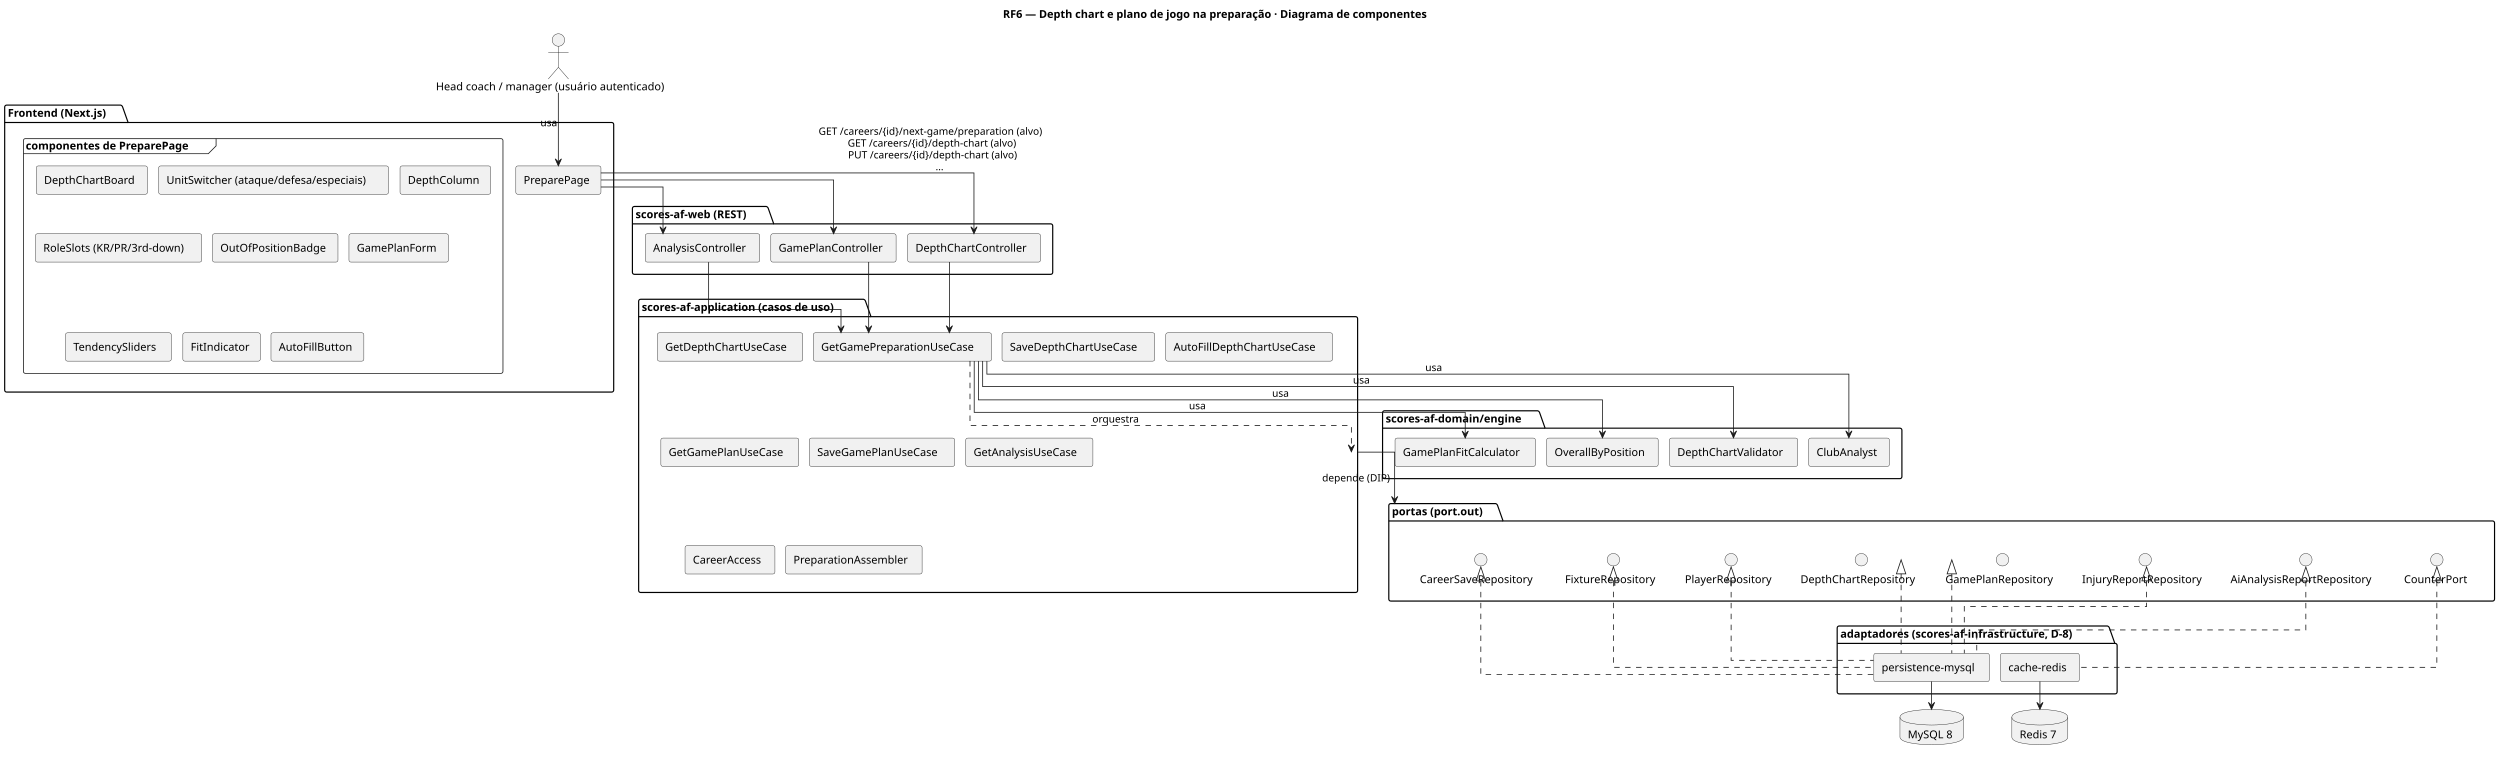
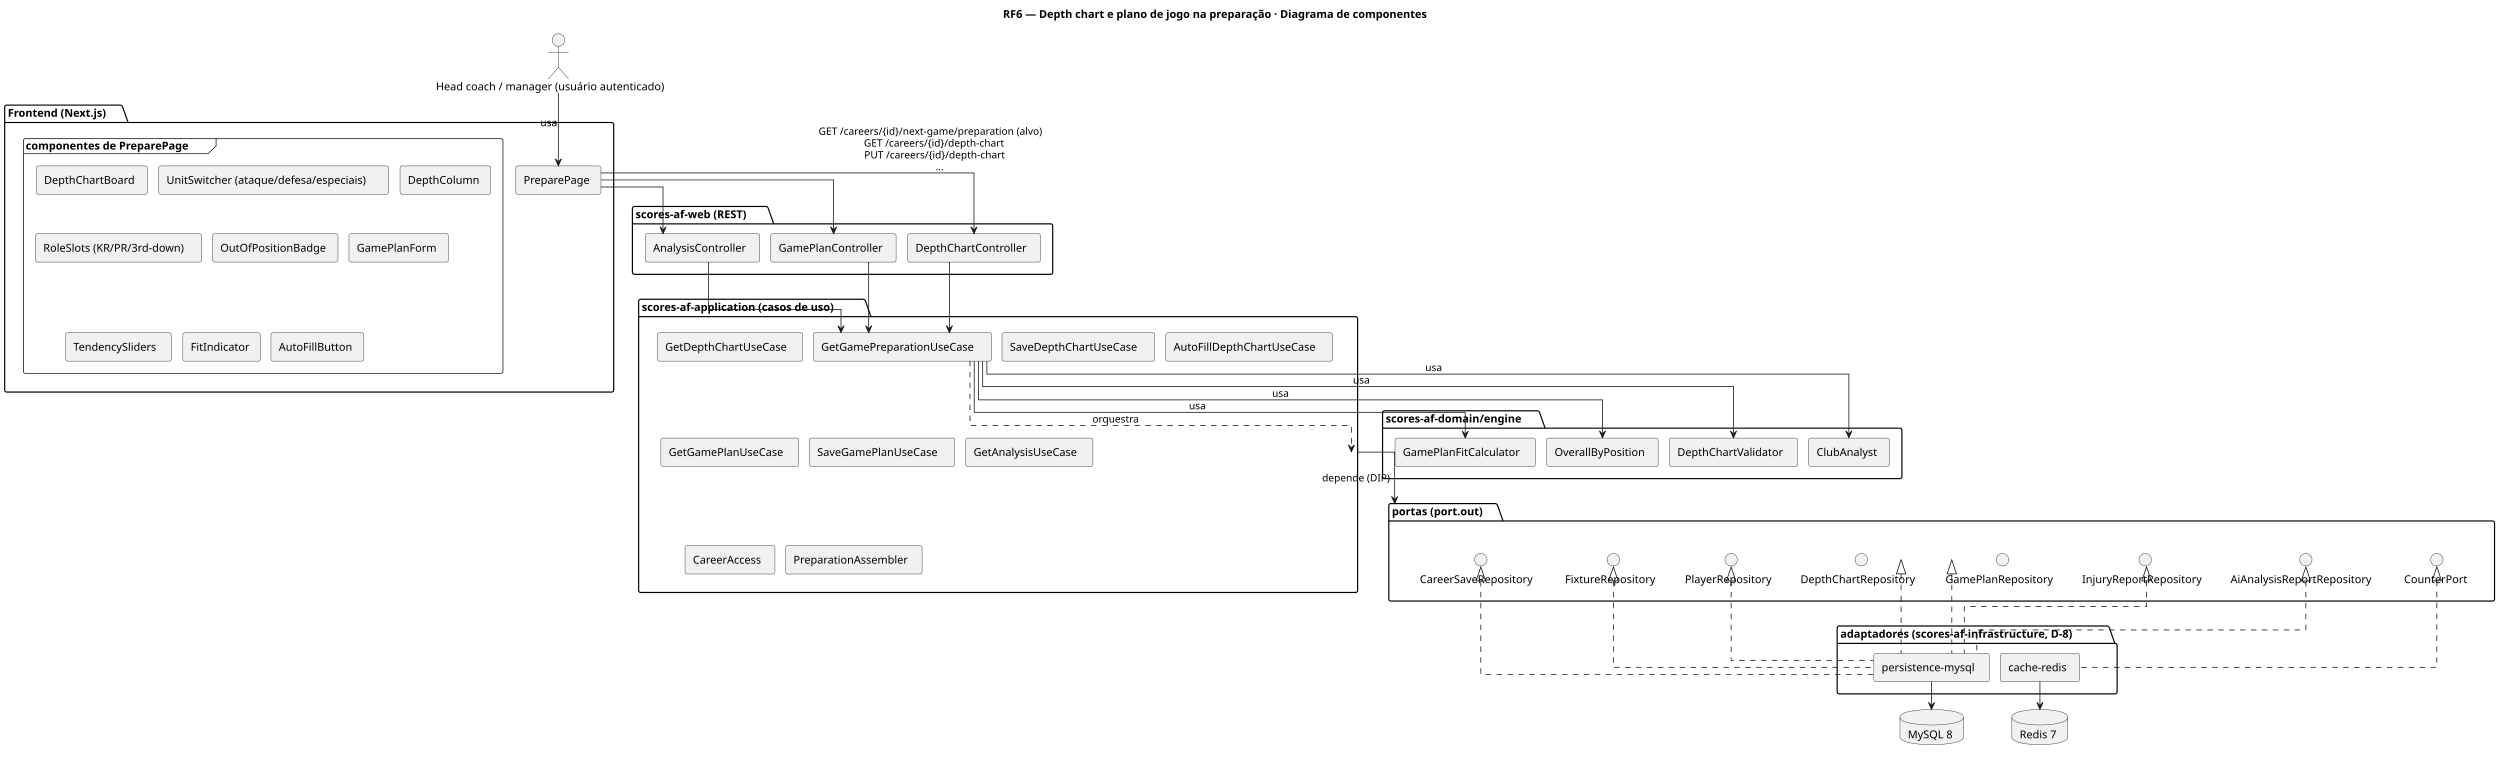
<svg xmlns="http://www.w3.org/2000/svg" contentStyleType="text/css" data-diagram-type="DESCRIPTION" height="972px" preserveAspectRatio="none" style="width:3206px;height:972px;background:#FFFFFF;" version="1.1" viewBox="0 0 3206 972" width="3206px" zoomAndPan="magnify">
  <defs />
  <g>
    <g class="title" data-source-line="1">
      <text fill="#000000" font-family="sans-serif" font-size="14" font-weight="bold" lengthAdjust="spacing" textLength="619.698" x="1286.151" y="22.995">RF6 — Depth chart e plano de jogo na preparação · Diagrama de componentes</text>
    </g>
    <g class="cluster" data-entity="pkg_fe" data-source-line="7" data-uid="ent0003" id="cluster_pkg_fe">
      <path d="M8.5,134.797 L154.784,134.797 A3.75,3.75 0 0 1 157.284,137.297 L164.284,157.094 L784.5,157.094 A2.5,2.5 0 0 1 787,159.594 L787,500.297 A2.5,2.5 0 0 1 784.5,502.797 L8.5,502.797 A2.5,2.5 0 0 1 6,500.297 L6,137.297 A2.5,2.5 0 0 1 8.5,134.797" fill="none" style="stroke:#000000;stroke-width:1.5;" />
      <line style="stroke:#000000;stroke-width:1.5;" x1="6" x2="164.284" y1="157.094" y2="157.094" />
      <text fill="#000000" font-family="sans-serif" font-size="14" font-weight="bold" lengthAdjust="spacing" textLength="145.284" x="10" y="149.792">Frontend (Next.js)</text>
    </g>
    <g class="cluster" data-entity="pkg_fe_sub" data-source-line="9" data-uid="ent0005" id="cluster_pkg_fe_sub">
      <rect fill="none" height="301" rx="2.5" ry="2.5" style="stroke:#181818;stroke-width:1;" width="615" x="30" y="177.797" />
      <path d="M277.111,177.797 L277.111,187.094 L267.111,197.094 L30,197.094" fill="none" style="stroke:#181818;stroke-width:1;" />
      <text fill="#000000" font-family="sans-serif" font-size="14" font-weight="bold" lengthAdjust="spacing" textLength="237.111" x="33" y="191.792">componentes de PreparePage</text>
    </g>
    <g class="cluster" data-entity="pkg_web" data-source-line="21" data-uid="ent0015" id="cluster_pkg_web">
      <path d="M813.5,264.797 L982.739,264.797 A3.75,3.75 0 0 1 985.239,267.297 L992.239,287.094 L1347.5,287.094 A2.5,2.5 0 0 1 1350,289.594 L1350,349.297 A2.5,2.5 0 0 1 1347.5,351.797 L813.5,351.797 A2.5,2.5 0 0 1 811,349.297 L811,267.297 A2.5,2.5 0 0 1 813.5,264.797" fill="none" style="stroke:#000000;stroke-width:1.5;" />
      <line style="stroke:#000000;stroke-width:1.5;" x1="811" x2="992.239" y1="287.094" y2="287.094" />
      <text fill="#000000" font-family="sans-serif" font-size="14" font-weight="bold" lengthAdjust="spacing" textLength="168.239" x="815" y="279.792">scores-af-web (REST)</text>
    </g>
    <g class="cluster" data-entity="pkg_app" data-source-line="26" data-uid="ent0019" id="cluster_pkg_app">
      <path d="M821.5,383.797 L1107.436,383.797 A3.75,3.75 0 0 1 1109.936,386.297 L1116.936,406.094 L1738.5,406.094 A2.5,2.5 0 0 1 1741,408.594 L1741,757.297 A2.5,2.5 0 0 1 1738.5,759.797 L821.5,759.797 A2.5,2.5 0 0 1 819,757.297 L819,386.297 A2.5,2.5 0 0 1 821.5,383.797" fill="none" style="stroke:#000000;stroke-width:1.5;" />
      <line style="stroke:#000000;stroke-width:1.5;" x1="819" x2="1116.936" y1="406.094" y2="406.094" />
      <text fill="#000000" font-family="sans-serif" font-size="14" font-weight="bold" lengthAdjust="spacing" textLength="284.935" x="823" y="398.792">scores-af-application (casos de uso)</text>
    </g>
    <g class="cluster" data-entity="pkg_eng" data-source-line="37" data-uid="ent0029" id="cluster_pkg_eng">
      <path d="M1775.5,526.797 L1971.939,526.797 A3.75,3.75 0 0 1 1974.439,529.297 L1981.439,549.094 L2436.5,549.094 A2.5,2.5 0 0 1 2439,551.594 L2439,611.297 A2.5,2.5 0 0 1 2436.5,613.797 L1775.5,613.797 A2.5,2.5 0 0 1 1773,611.297 L1773,529.297 A2.5,2.5 0 0 1 1775.5,526.797" fill="none" style="stroke:#000000;stroke-width:1.5;" />
      <line style="stroke:#000000;stroke-width:1.5;" x1="1773" x2="1981.439" y1="549.094" y2="549.094" />
      <text fill="#000000" font-family="sans-serif" font-size="14" font-weight="bold" lengthAdjust="spacing" textLength="195.44" x="1777" y="541.792">scores-af-domain/engine</text>
    </g>
    <g class="cluster" data-entity="pkg_ports" data-source-line="43" data-uid="ent0034" id="cluster_pkg_ports">
      <path d="M1783.5,645.797 L1918.02,645.797 A3.75,3.75 0 0 1 1920.52,648.297 L1927.52,668.094 L3196.5,668.094 A2.5,2.5 0 0 1 3199,670.594 L3199,768.297 A2.5,2.5 0 0 1 3196.5,770.797 L1783.5,770.797 A2.5,2.5 0 0 1 1781,768.297 L1781,648.297 A2.5,2.5 0 0 1 1783.5,645.797" fill="none" style="stroke:#000000;stroke-width:1.5;" />
      <line style="stroke:#000000;stroke-width:1.5;" x1="1781" x2="1927.52" y1="668.094" y2="668.094" />
      <text fill="#000000" font-family="sans-serif" font-size="14" font-weight="bold" lengthAdjust="spacing" textLength="133.519" x="1785" y="660.792">portas (port.out)</text>
    </g>
    <g class="cluster" data-entity="pkg_ad" data-source-line="53" data-uid="ent0043" id="cluster_pkg_ad">
      <path d="M2358.5,802.797 L2702.589,802.797 A3.75,3.75 0 0 1 2705.089,805.297 L2712.089,825.094 L2712.5,825.094 A2.5,2.5 0 0 1 2715,827.594 L2715,887.297 A2.5,2.5 0 0 1 2712.5,889.797 L2358.5,889.797 A2.5,2.5 0 0 1 2356,887.297 L2356,805.297 A2.5,2.5 0 0 1 2358.5,802.797" fill="none" style="stroke:#000000;stroke-width:1.5;" />
      <line style="stroke:#000000;stroke-width:1.5;" x1="2356" x2="2712.089" y1="825.094" y2="825.094" />
      <text fill="#000000" font-family="sans-serif" font-size="14" font-weight="bold" lengthAdjust="spacing" textLength="343.089" x="2360" y="817.792">adaptadores (scores-af-infrastructure, D-8)</text>
    </g>
    <g class="entity" data-entity="c2" data-source-line="8" data-uid="ent0004" id="entity_c2">
      <rect fill="#F1F1F1" height="36.297" rx="2.5" ry="2.5" style="stroke:#181818;stroke-width:0.5;" width="109.168" x="661.5" y="212.797" />
      <text fill="#000000" font-family="sans-serif" font-size="14" lengthAdjust="spacing" textLength="89.168" x="671.5" y="235.792">PreparePage</text>
    </g>
    <g class="entity" data-entity="c3" data-source-line="10" data-uid="ent0006" id="entity_c3">
      <rect fill="#F1F1F1" height="36.297" rx="2.5" ry="2.5" style="stroke:#181818;stroke-width:0.5;" width="142.507" x="46.5" y="212.797" />
      <text fill="#000000" font-family="sans-serif" font-size="14" lengthAdjust="spacing" textLength="122.507" x="56.5" y="235.792">DepthChartBoard</text>
    </g>
    <g class="entity" data-entity="c4" data-source-line="11" data-uid="ent0007" id="entity_c4">
      <rect fill="#F1F1F1" height="36.297" rx="2.5" ry="2.5" style="stroke:#181818;stroke-width:0.5;" width="294.654" x="203.5" y="212.797" />
      <text fill="#000000" font-family="sans-serif" font-size="14" lengthAdjust="spacing" textLength="274.654" x="213.5" y="235.792">UnitSwitcher (ataque/defesa/especiais)</text>
    </g>
    <g class="entity" data-entity="c5" data-source-line="12" data-uid="ent0008" id="entity_c5">
      <rect fill="#F1F1F1" height="36.297" rx="2.5" ry="2.5" style="stroke:#181818;stroke-width:0.5;" width="116.257" x="513" y="212.797" />
      <text fill="#000000" font-family="sans-serif" font-size="14" lengthAdjust="spacing" textLength="96.257" x="523" y="235.792">DepthColumn</text>
    </g>
    <g class="entity" data-entity="c6" data-source-line="13" data-uid="ent0009" id="entity_c6">
      <rect fill="#F1F1F1" height="36.297" rx="2.5" ry="2.5" style="stroke:#181818;stroke-width:0.5;" width="213.184" x="45.5" y="299.797" />
      <text fill="#000000" font-family="sans-serif" font-size="14" lengthAdjust="spacing" textLength="193.184" x="55.5" y="322.792">RoleSlots (KR/PR/3rd-down)</text>
    </g>
    <g class="entity" data-entity="c7" data-source-line="14" data-uid="ent0010" id="entity_c7">
      <rect fill="#F1F1F1" height="36.297" rx="2.5" ry="2.5" style="stroke:#181818;stroke-width:0.5;" width="160.909" x="272.5" y="299.797" />
      <text fill="#000000" font-family="sans-serif" font-size="14" lengthAdjust="spacing" textLength="140.909" x="282.5" y="322.792">OutOfPositionBadge</text>
    </g>
    <g class="entity" data-entity="c8" data-source-line="15" data-uid="ent0011" id="entity_c8">
      <rect fill="#F1F1F1" height="36.297" rx="2.5" ry="2.5" style="stroke:#181818;stroke-width:0.5;" width="127.475" x="447.5" y="299.797" />
      <text fill="#000000" font-family="sans-serif" font-size="14" lengthAdjust="spacing" textLength="107.475" x="457.5" y="322.792">GamePlanForm</text>
    </g>
    <g class="entity" data-entity="c9" data-source-line="16" data-uid="ent0012" id="entity_c9">
      <rect fill="#F1F1F1" height="36.297" rx="2.5" ry="2.5" style="stroke:#181818;stroke-width:0.5;" width="135.609" x="84" y="426.797" />
      <text fill="#000000" font-family="sans-serif" font-size="14" lengthAdjust="spacing" textLength="115.609" x="94" y="449.792">TendencySliders</text>
    </g>
    <g class="entity" data-entity="c10" data-source-line="17" data-uid="ent0013" id="entity_c10">
      <rect fill="#F1F1F1" height="36.297" rx="2.5" ry="2.5" style="stroke:#181818;stroke-width:0.5;" width="99.297" x="234.5" y="426.797" />
      <text fill="#000000" font-family="sans-serif" font-size="14" lengthAdjust="spacing" textLength="79.297" x="244.5" y="449.792">FitIndicator</text>
    </g>
    <g class="entity" data-entity="c11" data-source-line="18" data-uid="ent0014" id="entity_c11">
      <rect fill="#F1F1F1" height="36.297" rx="2.5" ry="2.5" style="stroke:#181818;stroke-width:0.5;" width="119.121" x="347.5" y="426.797" />
      <text fill="#000000" font-family="sans-serif" font-size="14" lengthAdjust="spacing" textLength="99.121" x="357.5" y="449.792">AutoFillButton</text>
    </g>
    <g class="entity" data-entity="c12" data-source-line="22" data-uid="ent0016" id="entity_c12">
      <rect fill="#F1F1F1" height="36.297" rx="2.5" ry="2.5" style="stroke:#181818;stroke-width:0.5;" width="170.288" x="1164" y="299.797" />
      <text fill="#000000" font-family="sans-serif" font-size="14" lengthAdjust="spacing" textLength="150.288" x="1174" y="322.792">DepthChartController</text>
    </g>
    <g class="entity" data-entity="c13" data-source-line="23" data-uid="ent0017" id="entity_c13">
      <rect fill="#F1F1F1" height="36.297" rx="2.5" ry="2.5" style="stroke:#181818;stroke-width:0.5;" width="160.636" x="988.5" y="299.797" />
      <text fill="#000000" font-family="sans-serif" font-size="14" lengthAdjust="spacing" textLength="140.636" x="998.5" y="322.792">GamePlanController</text>
    </g>
    <g class="entity" data-entity="c14" data-source-line="24" data-uid="ent0018" id="entity_c14">
      <rect fill="#F1F1F1" height="36.297" rx="2.5" ry="2.5" style="stroke:#181818;stroke-width:0.5;" width="146.855" x="827.5" y="299.797" />
      <text fill="#000000" font-family="sans-serif" font-size="14" lengthAdjust="spacing" textLength="126.855" x="837.5" y="322.792">AnalysisController</text>
    </g>
    <g class="entity" data-entity="c15" data-source-line="27" data-uid="ent0020" id="entity_c15">
      <rect fill="#F1F1F1" height="36.297" rx="2.5" ry="2.5" style="stroke:#181818;stroke-width:0.5;" width="228.476" x="1043" y="426.797" />
      <text fill="#000000" font-family="sans-serif" font-size="14" lengthAdjust="spacing" textLength="208.476" x="1053" y="449.792">GetGamePreparationUseCase</text>
    </g>
    <g class="entity" data-entity="c16" data-source-line="28" data-uid="ent0021" id="entity_c16">
      <rect fill="#F1F1F1" height="36.297" rx="2.5" ry="2.5" style="stroke:#181818;stroke-width:0.5;" width="186.482" x="843" y="426.797" />
      <text fill="#000000" font-family="sans-serif" font-size="14" lengthAdjust="spacing" textLength="166.482" x="853" y="449.792">GetDepthChartUseCase</text>
    </g>
    <g class="entity" data-entity="c17" data-source-line="29" data-uid="ent0022" id="entity_c17">
      <rect fill="#F1F1F1" height="36.297" rx="2.5" ry="2.5" style="stroke:#181818;stroke-width:0.5;" width="195.895" x="1285" y="426.797" />
      <text fill="#000000" font-family="sans-serif" font-size="14" lengthAdjust="spacing" textLength="175.895" x="1295" y="449.792">SaveDepthChartUseCase</text>
    </g>
    <g class="entity" data-entity="c18" data-source-line="30" data-uid="ent0023" id="entity_c18">
      <rect fill="#F1F1F1" height="36.297" rx="2.5" ry="2.5" style="stroke:#181818;stroke-width:0.5;" width="213.758" x="1495" y="426.797" />
      <text fill="#000000" font-family="sans-serif" font-size="14" lengthAdjust="spacing" textLength="193.758" x="1505" y="449.792">AutoFillDepthChartUseCase</text>
    </g>
    <g class="entity" data-entity="c19" data-source-line="31" data-uid="ent0024" id="entity_c19">
      <rect fill="#F1F1F1" height="36.297" rx="2.5" ry="2.5" style="stroke:#181818;stroke-width:0.5;" width="176.83" x="847.5" y="561.797" />
      <text fill="#000000" font-family="sans-serif" font-size="14" lengthAdjust="spacing" textLength="156.83" x="857.5" y="584.792">GetGamePlanUseCase</text>
    </g>
    <g class="entity" data-entity="c20" data-source-line="32" data-uid="ent0025" id="entity_c20">
      <rect fill="#F1F1F1" height="36.297" rx="2.5" ry="2.5" style="stroke:#181818;stroke-width:0.5;" width="186.243" x="1038" y="561.797" />
      <text fill="#000000" font-family="sans-serif" font-size="14" lengthAdjust="spacing" textLength="166.243" x="1048" y="584.792">SaveGamePlanUseCase</text>
    </g>
    <g class="entity" data-entity="c21" data-source-line="33" data-uid="ent0026" id="entity_c21">
      <rect fill="#F1F1F1" height="36.297" rx="2.5" ry="2.5" style="stroke:#181818;stroke-width:0.5;" width="163.049" x="1238.5" y="561.797" />
      <text fill="#000000" font-family="sans-serif" font-size="14" lengthAdjust="spacing" textLength="143.049" x="1248.5" y="584.792">GetAnalysisUseCase</text>
    </g>
    <g class="entity" data-entity="c22" data-source-line="34" data-uid="ent0027" id="entity_c22">
      <rect fill="#F1F1F1" height="36.297" rx="2.5" ry="2.5" style="stroke:#181818;stroke-width:0.5;" width="115.266" x="878.5" y="699.797" />
      <text fill="#000000" font-family="sans-serif" font-size="14" lengthAdjust="spacing" textLength="95.266" x="888.5" y="722.792">CareerAccess</text>
    </g>
    <g class="entity" data-entity="c23" data-source-line="35" data-uid="ent0028" id="entity_c23">
      <rect fill="#F1F1F1" height="36.297" rx="2.5" ry="2.5" style="stroke:#181818;stroke-width:0.5;" width="174.991" x="1007.5" y="699.797" />
      <text fill="#000000" font-family="sans-serif" font-size="14" lengthAdjust="spacing" textLength="154.991" x="1017.5" y="722.792">PreparationAssembler</text>
    </g>
    <g class="entity" data-entity="c24" data-source-line="38" data-uid="ent0030" id="entity_c24">
      <rect fill="#F1F1F1" height="36.297" rx="2.5" ry="2.5" style="stroke:#181818;stroke-width:0.5;" width="103.412" x="2319.5" y="561.797" />
      <text fill="#000000" font-family="sans-serif" font-size="14" lengthAdjust="spacing" textLength="83.412" x="2329.5" y="584.792">ClubAnalyst</text>
    </g>
    <g class="entity" data-entity="c25" data-source-line="39" data-uid="ent0031" id="entity_c25">
      <rect fill="#F1F1F1" height="36.297" rx="2.5" ry="2.5" style="stroke:#181818;stroke-width:0.5;" width="164.327" x="2141" y="561.797" />
      <text fill="#000000" font-family="sans-serif" font-size="14" lengthAdjust="spacing" textLength="144.327" x="2151" y="584.792">DepthChartValidator</text>
    </g>
    <g class="entity" data-entity="c26" data-source-line="40" data-uid="ent0032" id="entity_c26">
      <rect fill="#F1F1F1" height="36.297" rx="2.5" ry="2.5" style="stroke:#181818;stroke-width:0.5;" width="142.931" x="1983.5" y="561.797" />
      <text fill="#000000" font-family="sans-serif" font-size="14" lengthAdjust="spacing" textLength="122.931" x="1993.5" y="584.792">OverallByPosition</text>
    </g>
    <g class="entity" data-entity="c27" data-source-line="41" data-uid="ent0033" id="entity_c27">
      <rect fill="#F1F1F1" height="36.297" rx="2.5" ry="2.5" style="stroke:#181818;stroke-width:0.5;" width="179.988" x="1789" y="561.797" />
      <text fill="#000000" font-family="sans-serif" font-size="14" lengthAdjust="spacing" textLength="159.988" x="1799" y="584.792">GamePlanFitCalculator</text>
    </g>
    <g class="entity" data-entity="c28" data-source-line="44" data-uid="ent0035" id="entity_c28">
      <ellipse cx="1899" cy="717.797" fill="#F1F1F1" rx="8" ry="8" style="stroke:#181818;stroke-width:0.5;" />
      <text fill="#000000" font-family="sans-serif" font-size="14" lengthAdjust="spacing" textLength="156.529" x="1820.735" y="747.792">CareerSaveRepository</text>
    </g>
    <g class="entity" data-entity="c29" data-source-line="45" data-uid="ent0036" id="entity_c29">
      <ellipse cx="2069" cy="717.797" fill="#F1F1F1" rx="8" ry="8" style="stroke:#181818;stroke-width:0.5;" />
      <text fill="#000000" font-family="sans-serif" font-size="14" lengthAdjust="spacing" textLength="124.031" x="2006.984" y="747.792">FixtureRepository</text>
    </g>
    <g class="entity" data-entity="c30" data-source-line="46" data-uid="ent0037" id="entity_c30">
      <ellipse cx="2220" cy="717.797" fill="#F1F1F1" rx="8" ry="8" style="stroke:#181818;stroke-width:0.5;" />
      <text fill="#000000" font-family="sans-serif" font-size="14" lengthAdjust="spacing" textLength="118.638" x="2160.681" y="747.792">PlayerRepository</text>
    </g>
    <g class="entity" data-entity="c31" data-source-line="47" data-uid="ent0038" id="entity_c31">
      <ellipse cx="2387" cy="717.797" fill="#F1F1F1" rx="8" ry="8" style="stroke:#181818;stroke-width:0.5;" />
      <text fill="#000000" font-family="sans-serif" font-size="14" lengthAdjust="spacing" textLength="156.188" x="2308.906" y="747.792">DepthChartRepository</text>
    </g>
    <g class="entity" data-entity="c32" data-source-line="48" data-uid="ent0039" id="entity_c32">
      <ellipse cx="2568" cy="717.797" fill="#F1F1F1" rx="8" ry="8" style="stroke:#181818;stroke-width:0.5;" />
      <text fill="#000000" font-family="sans-serif" font-size="14" lengthAdjust="spacing" textLength="146.535" x="2494.732" y="747.792">GamePlanRepository</text>
    </g>
    <g class="entity" data-entity="c33" data-source-line="49" data-uid="ent0040" id="entity_c33">
      <ellipse cx="2751" cy="717.797" fill="#F1F1F1" rx="8" ry="8" style="stroke:#181818;stroke-width:0.5;" />
      <text fill="#000000" font-family="sans-serif" font-size="14" lengthAdjust="spacing" textLength="161.916" x="2670.042" y="747.792">InjuryReportRepository</text>
    </g>
    <g class="entity" data-entity="c34" data-source-line="50" data-uid="ent0041" id="entity_c34">
      <ellipse cx="2957" cy="717.797" fill="#F1F1F1" rx="8" ry="8" style="stroke:#181818;stroke-width:0.5;" />
      <text fill="#000000" font-family="sans-serif" font-size="14" lengthAdjust="spacing" textLength="193.259" x="2860.371" y="747.792">AiAnalysisReportRepository</text>
    </g>
    <g class="entity" data-entity="c35" data-source-line="51" data-uid="ent0042" id="entity_c35">
      <ellipse cx="3125" cy="717.797" fill="#F1F1F1" rx="8" ry="8" style="stroke:#181818;stroke-width:0.5;" />
      <text fill="#000000" font-family="sans-serif" font-size="14" lengthAdjust="spacing" textLength="84.198" x="3082.901" y="747.792">CounterPort</text>
    </g>
    <g class="entity" data-entity="c36" data-source-line="54" data-uid="ent0044" id="entity_c36">
      <rect fill="#F1F1F1" height="36.297" rx="2.5" ry="2.5" style="stroke:#181818;stroke-width:0.5;" width="148.065" x="2403" y="837.797" />
      <text fill="#000000" font-family="sans-serif" font-size="14" lengthAdjust="spacing" textLength="128.065" x="2413" y="860.792">persistence-mysql</text>
    </g>
    <g class="entity" data-entity="c37" data-source-line="55" data-uid="ent0045" id="entity_c37">
      <rect fill="#F1F1F1" height="36.297" rx="2.5" ry="2.5" style="stroke:#181818;stroke-width:0.5;" width="100.951" x="2565.5" y="837.797" />
      <text fill="#000000" font-family="sans-serif" font-size="14" lengthAdjust="spacing" textLength="80.951" x="2575.5" y="860.792">cache-redis</text>
    </g>
    <g class="entity" data-entity="c1" data-source-line="6" data-uid="ent0002" id="entity_c1">
      <ellipse cx="716.1" cy="51.297" fill="#F1F1F1" rx="8" ry="8" style="stroke:#181818;stroke-width:0.5;" />
      <path d="M716.1,59.297 L716.1,86.297 M703.1,67.297 L729.1,67.297 M716.1,86.297 L703.1,101.297 M716.1,86.297 L729.1,101.297" fill="none" style="stroke:#181818;stroke-width:0.5;" />
      <text fill="#000000" font-family="sans-serif" font-size="14" lengthAdjust="spacing" textLength="314.2" x="559" y="115.792">Head coach / manager (usuário autenticado)</text>
    </g>
    <g class="entity" data-entity="s1" data-source-line="57" data-uid="ent0046" id="entity_s1">
      <path d="M2436.5,919.797 C2436.5,909.797 2477.214,909.797 2477.214,909.797 C2477.214,909.797 2517.928,909.797 2517.928,919.797 L2517.928,945.094 C2517.928,955.094 2477.214,955.094 2477.214,955.094 C2477.214,955.094 2436.5,955.094 2436.5,945.094 L2436.5,919.797" fill="#F1F1F1" style="stroke:#181818;stroke-width:0.5;" />
      <path d="M2436.5,919.797 C2436.5,929.797 2477.214,929.797 2477.214,929.797 C2477.214,929.797 2517.928,929.797 2517.928,919.797" fill="none" style="stroke:#181818;stroke-width:0.5;" />
      <text fill="#000000" font-family="sans-serif" font-size="14" lengthAdjust="spacing" textLength="61.428" x="2446.5" y="946.792">MySQL 8</text>
    </g>
    <g class="entity" data-entity="s2" data-source-line="58" data-uid="ent0047" id="entity_s2">
      <path d="M2580,919.797 C2580,909.797 2615.884,909.797 2615.884,909.797 C2615.884,909.797 2651.769,909.797 2651.769,919.797 L2651.769,945.094 C2651.769,955.094 2615.884,955.094 2615.884,955.094 C2615.884,955.094 2580,955.094 2580,945.094 L2580,919.797" fill="#F1F1F1" style="stroke:#181818;stroke-width:0.5;" />
      <path d="M2580,919.797 C2580,929.797 2615.884,929.797 2615.884,929.797 C2615.884,929.797 2651.769,929.797 2651.769,919.797" fill="none" style="stroke:#181818;stroke-width:0.5;" />
      <text fill="#000000" font-family="sans-serif" font-size="14" lengthAdjust="spacing" textLength="51.769" x="2590" y="946.792">Redis 7</text>
    </g>
    <g class="link" data-entity-1="c1" data-entity-2="c2" data-source-line="59" data-uid="lnk48" id="link_c1_c2">
      <path d="M716,119.037 C716,149.067 716,183.547 716,206.637" fill="none" id="c1-to-c2" style="stroke:#181818;stroke-width:1;" />
      <polygon fill="#181818" points="716,212.637,720,203.637,716,207.637,712,203.637,716,212.637" style="stroke:#181818;stroke-width:1;" />
      <text fill="#000000" font-family="sans-serif" font-size="13" lengthAdjust="spacing" textLength="22.979" x="693" y="161.904">usa</text>
    </g>
    <g class="link" data-entity-1="c2" data-entity-2="c12" data-source-line="60" data-uid="lnk49" id="link_c2_c12">
      <path d="M770.54,221.797 C906.38,221.797 1249,221.797 1249,221.797 C1249,221.797 1249,265.927 1249,293.737" fill="none" id="c2-to-c12" style="stroke:#181818;stroke-width:1;" />
      <polygon fill="#181818" points="1249,299.737,1253,290.737,1249,294.737,1245,290.737,1249,299.737" style="stroke:#181818;stroke-width:1;" />
      <text fill="#000000" font-family="sans-serif" font-size="13" lengthAdjust="spacing" textLength="312.984" x="1049.74" y="172.864">GET /careers/{id}/next-game/preparation (alvo)</text>
-       <text fill="#000000" font-family="sans-serif" font-size="13" lengthAdjust="spacing" textLength="238.304" x="1087.08" y="187.997">GET /careers/{id}/depth-chart (alvo)</text>
-       <text fill="#000000" font-family="sans-serif" font-size="13" lengthAdjust="spacing" textLength="237.371" x="1087.547" y="203.129">PUT /careers/{id}/depth-chart (alvo)</text>
+       <text fill="#000000" font-family="sans-serif" font-size="13" lengthAdjust="spacing" textLength="196.803" x="1107.831" y="187.997">GET /careers/{id}/depth-chart</text>
+       <text fill="#000000" font-family="sans-serif" font-size="13" lengthAdjust="spacing" textLength="195.87" x="1108.297" y="203.129">PUT /careers/{id}/depth-chart</text>
      <text fill="#000000" font-family="sans-serif" font-size="13" lengthAdjust="spacing" textLength="13" x="1199.732" y="218.262">…</text>
    </g>
    <g class="link" data-entity-1="c2" data-entity-2="c13" data-source-line="61" data-uid="lnk50" id="link_c2_c13">
      <path d="M770.77,230.797 C869.92,230.797 1069,230.797 1069,230.797 C1069,230.797 1069,268.287 1069,293.767" fill="none" id="c2-to-c13" style="stroke:#181818;stroke-width:1;" />
      <polygon fill="#181818" points="1069,299.767,1073,290.767,1069,294.767,1065,290.767,1069,299.767" style="stroke:#181818;stroke-width:1;" />
    </g>
    <g class="link" data-entity-1="c2" data-entity-2="c14" data-source-line="62" data-uid="lnk51" id="link_c2_c14">
      <path d="M770.6,239.797 C807.77,239.797 850.25,239.797 850.25,239.797 C850.25,239.797 850.25,270.667 850.25,293.707" fill="none" id="c2-to-c14" style="stroke:#181818;stroke-width:1;" />
      <polygon fill="#181818" points="850.25,299.707,854.25,290.707,850.25,294.707,846.25,290.707,850.25,299.707" style="stroke:#181818;stroke-width:1;" />
    </g>
    <g class="link" data-entity-1="c12" data-entity-2="c15" data-source-line="63" data-uid="lnk52" id="link_c12_c15">
      <path d="M1217.5,335.997 C1217.5,360.137 1217.5,396.507 1217.5,420.637" fill="none" id="c12-to-c15" style="stroke:#181818;stroke-width:1;" />
      <polygon fill="#181818" points="1217.5,426.637,1221.5,417.637,1217.5,421.637,1213.5,417.637,1217.5,426.637" style="stroke:#181818;stroke-width:1;" />
    </g>
    <g class="link" data-entity-1="c13" data-entity-2="c15" data-source-line="64" data-uid="lnk53" id="link_c13_c15">
      <path d="M1114,335.997 C1114,360.137 1114,396.507 1114,420.637" fill="none" id="c13-to-c15" style="stroke:#181818;stroke-width:1;" />
      <polygon fill="#181818" points="1114,426.637,1118,417.637,1114,421.637,1110,417.637,1114,426.637" style="stroke:#181818;stroke-width:1;" />
    </g>
    <g class="link" data-entity-1="c14" data-entity-2="c15" data-source-line="65" data-uid="lnk54" id="link_c14_c15">
      <path d="M908.75,336.117 C908.75,359.457 908.75,396.797 908.75,396.797 C908.75,396.797 1078.5,396.797 1078.5,396.797 C1078.5,396.797 1078.5,407.057 1078.5,420.647" fill="none" id="c14-to-c15" style="stroke:#181818;stroke-width:1;" />
      <polygon fill="#181818" points="1078.5,426.647,1082.5,417.647,1078.5,421.647,1074.5,417.647,1078.5,426.647" style="stroke:#181818;stroke-width:1;" />
    </g>
    <g class="link" data-entity-1="c15" data-entity-2="pkg_app" data-source-line="66" data-uid="lnk55" id="link_c15_pkg_app">
      <path d="M1243.92,462.857 C1243.92,491.907 1243.92,545.797 1243.92,545.797 C1243.92,545.797 1733,545.797 1733,545.797 C1733,545.797 1733,569.677 1733,573.417" fill="none" id="c15-to-pkg_app" style="stroke:#181818;stroke-width:1;stroke-dasharray:7,7;" />
      <polygon fill="#181818" points="1733,579.417,1737,570.417,1733,574.417,1729,570.417,1733,579.417" style="stroke:#181818;stroke-width:1;" />
      <text fill="#000000" font-family="sans-serif" font-size="13" lengthAdjust="spacing" textLength="62.969" x="1400.8" y="541.864">orquestra</text>
    </g>
    <g class="link" data-entity-1="c15" data-entity-2="c24" data-source-line="67" data-uid="lnk56" id="link_c15_c24">
      <path d="M1265.58,463.117 C1265.58,471.587 1265.58,479.797 1265.58,479.797 C1265.58,479.797 2371,479.797 2371,479.797 C2371,479.797 2371,526.587 2371,555.457" fill="none" id="c15-to-c24" style="stroke:#181818;stroke-width:1;" />
      <polygon fill="#181818" points="2371,561.457,2375,552.457,2371,556.457,2367,552.457,2371,561.457" style="stroke:#181818;stroke-width:1;" />
      <text fill="#000000" font-family="sans-serif" font-size="13" lengthAdjust="spacing" textLength="22.979" x="1827.78" y="475.864">usa</text>
    </g>
    <g class="link" data-entity-1="c15" data-entity-2="c25" data-source-line="68" data-uid="lnk57" id="link_c15_c25">
      <path d="M1260.17,462.917 C1260.17,477.577 1260.17,495.797 1260.17,495.797 C1260.17,495.797 2223,495.797 2223,495.797 C2223,495.797 2223,530.867 2223,555.567" fill="none" id="c15-to-c25" style="stroke:#181818;stroke-width:1;" />
      <polygon fill="#181818" points="2223,561.567,2227,552.567,2223,556.567,2219,552.567,2223,561.567" style="stroke:#181818;stroke-width:1;" />
      <text fill="#000000" font-family="sans-serif" font-size="13" lengthAdjust="spacing" textLength="22.979" x="1735.03" y="491.864">usa</text>
    </g>
    <g class="link" data-entity-1="c15" data-entity-2="c26" data-source-line="69" data-uid="lnk58" id="link_c15_c26">
      <path d="M1254.75,463.017 C1254.75,483.167 1254.75,512.797 1254.75,512.797 C1254.75,512.797 2055,512.797 2055,512.797 C2055,512.797 2055,535.647 2055,555.487" fill="none" id="c15-to-c26" style="stroke:#181818;stroke-width:1;" />
      <polygon fill="#181818" points="2055,561.487,2059,552.487,2055,556.487,2051,552.487,2055,561.487" style="stroke:#181818;stroke-width:1;" />
      <text fill="#000000" font-family="sans-serif" font-size="13" lengthAdjust="spacing" textLength="22.979" x="1631.33" y="508.864">usa</text>
    </g>
    <g class="link" data-entity-1="c15" data-entity-2="c27" data-source-line="70" data-uid="lnk59" id="link_c15_c27">
      <path d="M1249.33,463.027 C1249.33,487.727 1249.33,528.797 1249.33,528.797 C1249.33,528.797 1879,528.797 1879,528.797 C1879,528.797 1879,541.017 1879,555.677" fill="none" id="c15-to-c27" style="stroke:#181818;stroke-width:1;" />
      <polygon fill="#181818" points="1879,561.677,1883,552.677,1879,556.677,1875,552.677,1879,561.677" style="stroke:#181818;stroke-width:1;" />
      <text fill="#000000" font-family="sans-serif" font-size="13" lengthAdjust="spacing" textLength="22.979" x="1524.72" y="524.864">usa</text>
    </g>
    <g class="link" data-entity-1="pkg_app" data-entity-2="pkg_ports" data-source-line="71" data-uid="lnk60" id="link_pkg_app_pkg_ports">
      <path d="M1741.172,579.797 C1741.247,579.797 1741.322,579.797 1741.397,579.797 C1741.548,579.797 1741.7,579.797 1741.854,579.797 C1742.161,579.797 1742.474,579.797 1742.793,579.797 C1743.43,579.797 1744.09,579.797 1744.768,579.797 C1750.199,579.797 1756.869,579.797 1763.348,579.797 C1776.305,579.797 1788.5,579.797 1788.5,579.797 C1788.5,579.797 1788.5,588.154 1788.5,600.756 C1788.5,607.057 1788.5,614.418 1788.5,622.327 C1788.5,626.282 1788.5,630.372 1788.5,634.536 C1788.5,636.618 1788.5,638.717 1788.5,640.827 C1788.5,641.882 1788.5,642.94 1788.5,643.999 C1788.5,644.528 1788.5,639.058 1788.5,639.588" fill="none" id="pkg_app-to-pkg_ports" style="stroke:#181818;stroke-width:1;" />
      <polygon fill="#181818" points="1788.5,645.588,1792.5,636.588,1788.5,640.588,1784.5,636.588,1788.5,645.588" style="stroke:#181818;stroke-width:1;" />
      <text fill="#000000" font-family="sans-serif" font-size="13" lengthAdjust="spacing" textLength="92.949" x="1695.5" y="617.374">depende (DIP)</text>
    </g>
    <g class="link" data-entity-1="c28" data-entity-2="c36" data-source-line="72" data-uid="lnk62" id="link_c28_c36">
      <path d="M1899,744.997 C1899,777.177 1899,864.797 1899,864.797 C1899,864.797 2246.95,864.797 2402.91,864.797" fill="none" id="c28-backto-c36" style="stroke:#181818;stroke-width:1;stroke-dasharray:7,7;" />
      <polygon fill="none" points="1899,726.997,1893,744.997,1905,744.997,1899,726.997" style="stroke:#181818;stroke-width:1;" />
    </g>
    <g class="link" data-entity-1="c29" data-entity-2="c36" data-source-line="73" data-uid="lnk64" id="link_c29_c36">
      <path d="M2069,744.847 C2069,775.557 2069,855.797 2069,855.797 C2069,855.797 2284.96,855.797 2402.64,855.797" fill="none" id="c29-backto-c36" style="stroke:#181818;stroke-width:1;stroke-dasharray:7,7;" />
      <polygon fill="none" points="2069,726.847,2063,744.847,2075,744.847,2069,726.847" style="stroke:#181818;stroke-width:1;" />
    </g>
    <g class="link" data-entity-1="c30" data-entity-2="c36" data-source-line="74" data-uid="lnk66" id="link_c30_c36">
      <path d="M2220,745.077 C2220,774.657 2220,846.797 2220,846.797 C2220,846.797 2326.76,846.797 2402.66,846.797" fill="none" id="c30-backto-c36" style="stroke:#181818;stroke-width:1;stroke-dasharray:7,7;" />
      <polygon fill="none" points="2220,727.077,2214,745.077,2226,745.077,2220,727.077" style="stroke:#181818;stroke-width:1;" />
    </g>
    <g class="link" data-entity-1="c31" data-entity-2="c36" data-source-line="75" data-uid="lnk68" id="link_c31_c36">
      <path d="M2438,735.897 C2438,739.117 2438,801.037 2438,837.707" fill="none" id="c31-backto-c36" style="stroke:#181818;stroke-width:1;stroke-dasharray:7,7;" />
      <polygon fill="none" points="2438,717.897,2432,735.897,2444,735.897,2438,717.897" style="stroke:#181818;stroke-width:1;" />
    </g>
    <g class="link" data-entity-1="c32" data-entity-2="c36" data-source-line="76" data-uid="lnk70" id="link_c32_c36">
      <path d="M2503,735.897 C2503,739.117 2503,801.037 2503,837.707" fill="none" id="c32-backto-c36" style="stroke:#181818;stroke-width:1;stroke-dasharray:7,7;" />
      <polygon fill="none" points="2503,717.897,2497,735.897,2509,735.897,2503,717.897" style="stroke:#181818;stroke-width:1;" />
    </g>
    <g class="link" data-entity-1="c33" data-entity-2="c36" data-source-line="77" data-uid="lnk72" id="link_c33_c36">
      <path d="M2752.75,744.907 C2752.75,761.697 2752.75,777.797 2752.75,777.797 C2752.75,777.797 2519,777.797 2519,777.797 C2519,777.797 2519,814.667 2519,837.707" fill="none" id="c33-backto-c36" style="stroke:#181818;stroke-width:1;stroke-dasharray:7,7;" />
      <polygon fill="none" points="2752.75,726.907,2746.75,744.907,2758.75,744.907,2752.75,726.907" style="stroke:#181818;stroke-width:1;" />
    </g>
    <g class="link" data-entity-1="c34" data-entity-2="c36" data-source-line="78" data-uid="lnk74" id="link_c34_c36">
      <path d="M2957,745.087 C2957,768.087 2957,807.797 2957,807.797 C2957,807.797 2535,807.797 2535,807.797 C2535,807.797 2535,824.057 2535,837.647" fill="none" id="c34-backto-c36" style="stroke:#181818;stroke-width:1;stroke-dasharray:7,7;" />
      <polygon fill="none" points="2957,727.087,2951,745.087,2963,745.087,2957,727.087" style="stroke:#181818;stroke-width:1;" />
    </g>
    <g class="link" data-entity-1="c35" data-entity-2="c37" data-source-line="79" data-uid="lnk76" id="link_c35_c37">
      <path d="M3125,744.847 C3125,775.557 3125,855.797 3125,855.797 C3125,855.797 2795.41,855.797 2666.67,855.797" fill="none" id="c35-backto-c37" style="stroke:#181818;stroke-width:1;stroke-dasharray:7,7;" />
      <polygon fill="none" points="3125,726.847,3119,744.847,3131,744.847,3125,726.847" style="stroke:#181818;stroke-width:1;" />
    </g>
    <g class="link" data-entity-1="c36" data-entity-2="s1" data-source-line="80" data-uid="lnk77" id="link_c36_s1">
      <path d="M2477,873.927 C2477,884.617 2477,892.247 2477,903.637" fill="none" id="c36-to-s1" style="stroke:#181818;stroke-width:1;" />
      <polygon fill="#181818" points="2477,909.637,2481,900.637,2477,904.637,2473,900.637,2477,909.637" style="stroke:#181818;stroke-width:1;" />
    </g>
    <g class="link" data-entity-1="c37" data-entity-2="s2" data-source-line="81" data-uid="lnk78" id="link_c37_s2">
      <path d="M2616,873.927 C2616,884.617 2616,892.247 2616,903.637" fill="none" id="c37-to-s2" style="stroke:#181818;stroke-width:1;" />
      <polygon fill="#181818" points="2616,909.637,2620,900.637,2616,904.637,2612,900.637,2616,909.637" style="stroke:#181818;stroke-width:1;" />
    </g>
  </g>
</svg>
